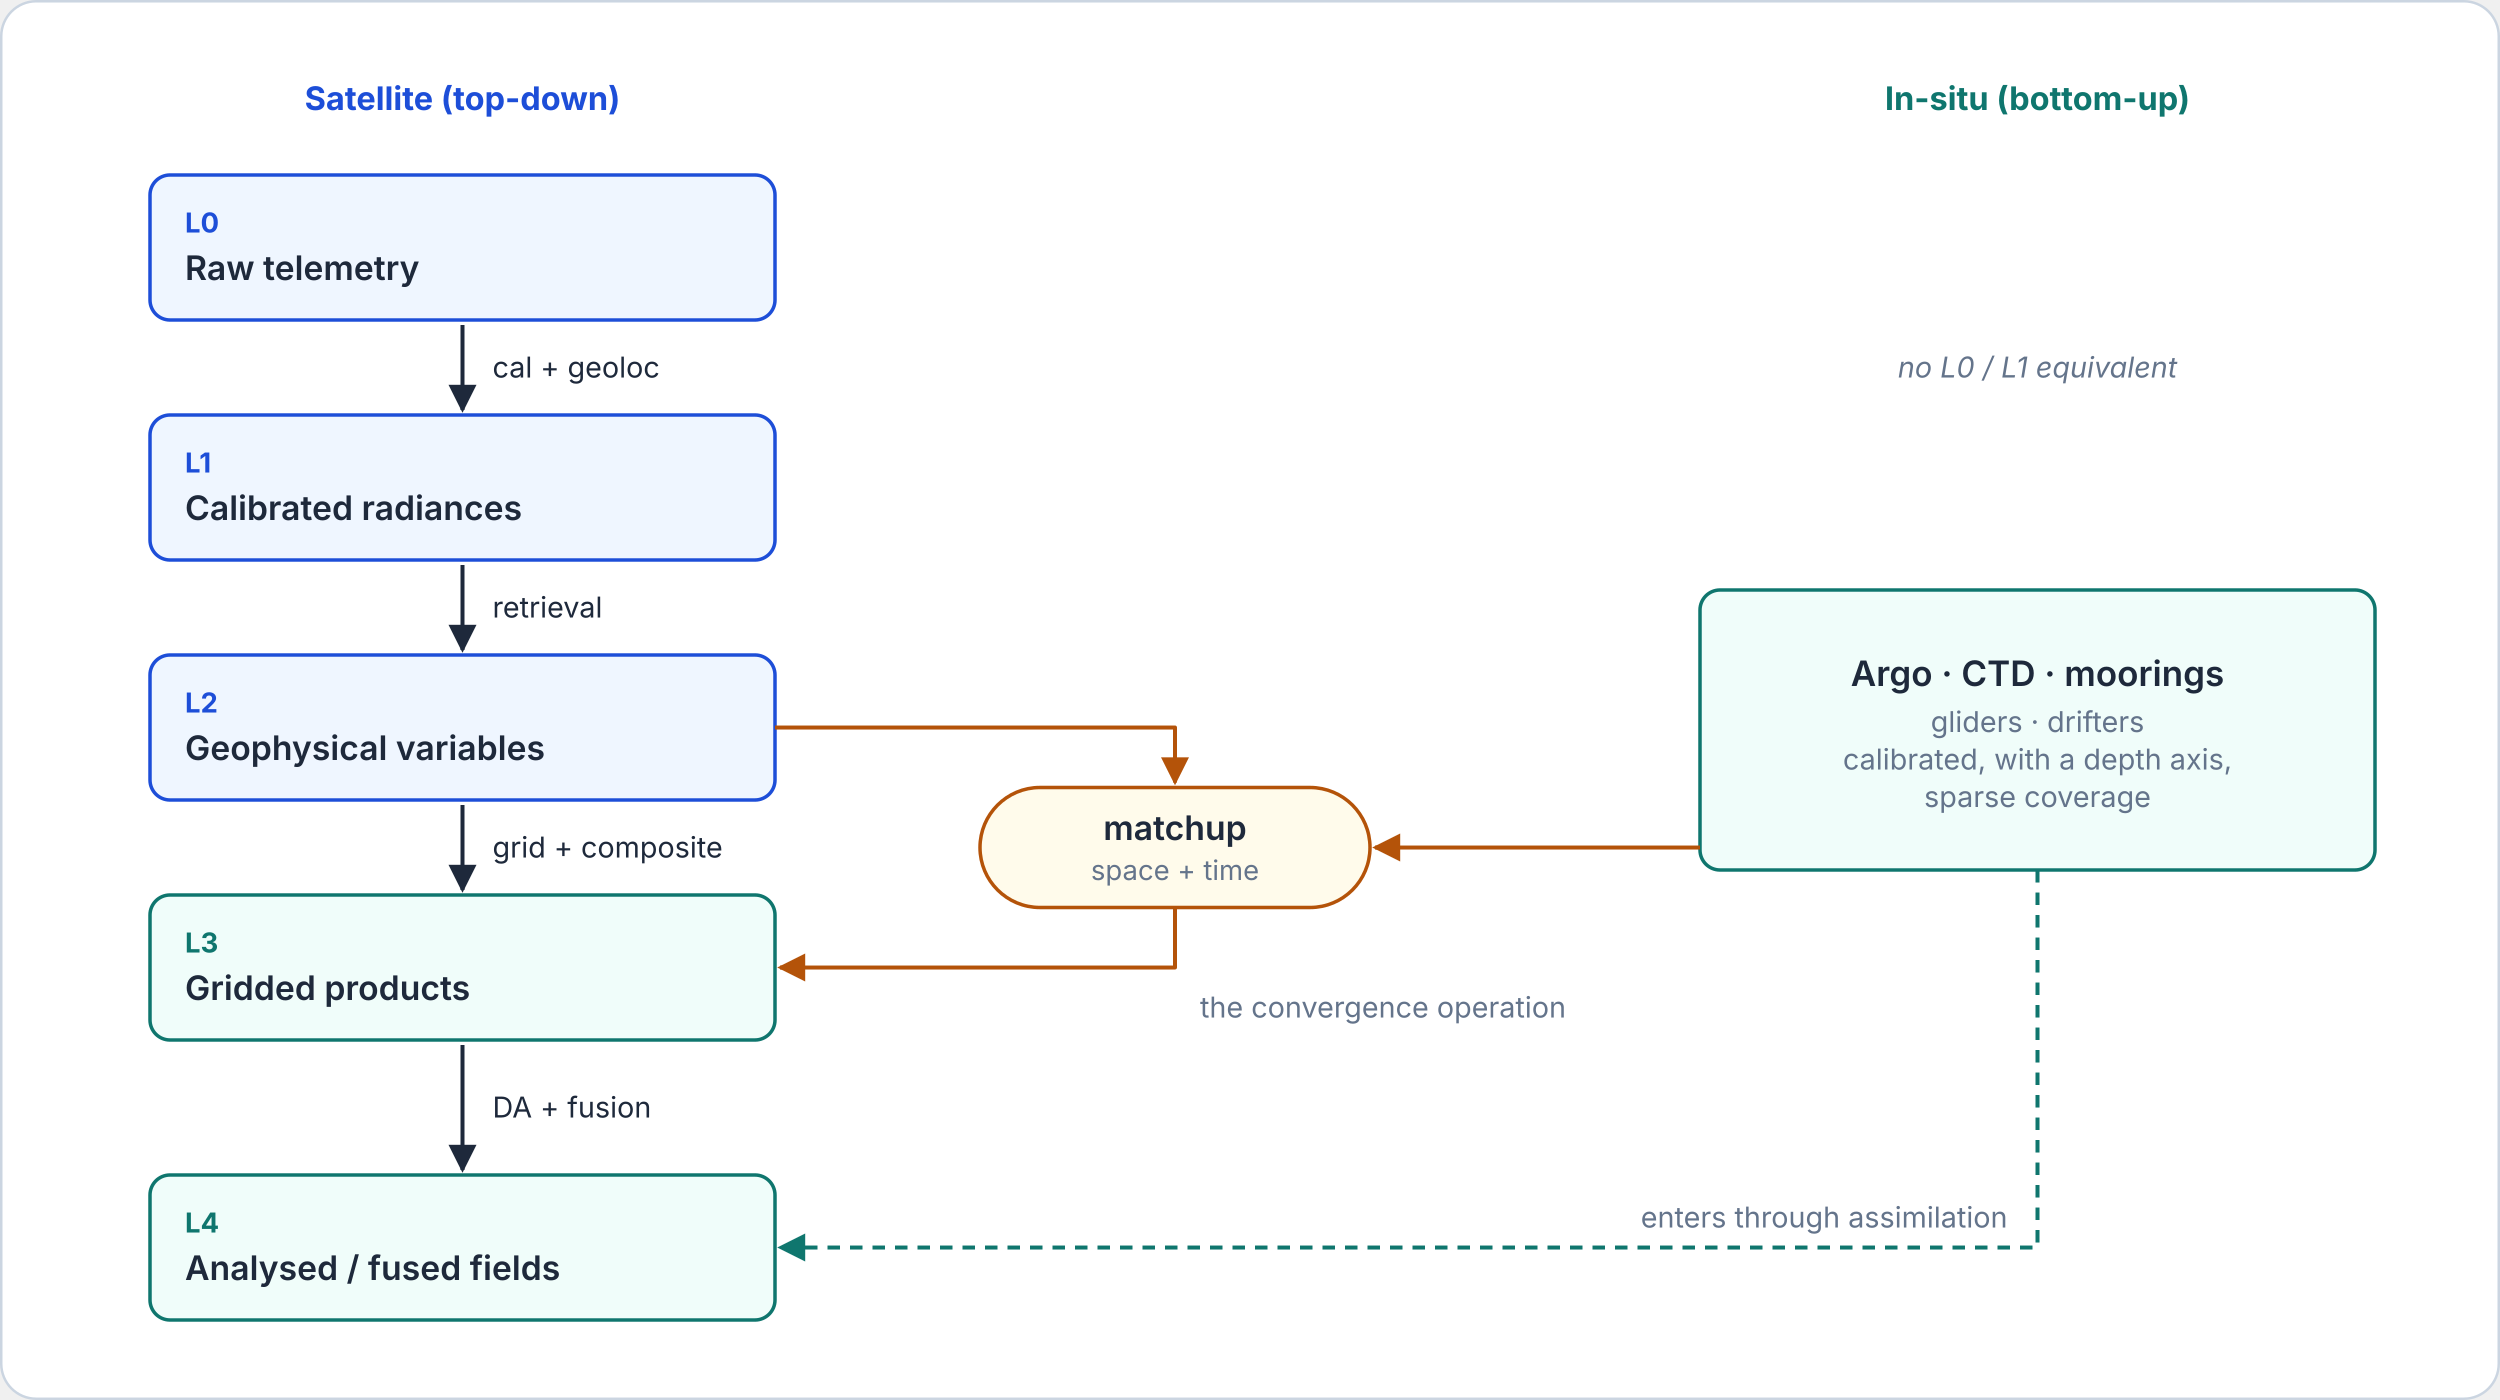
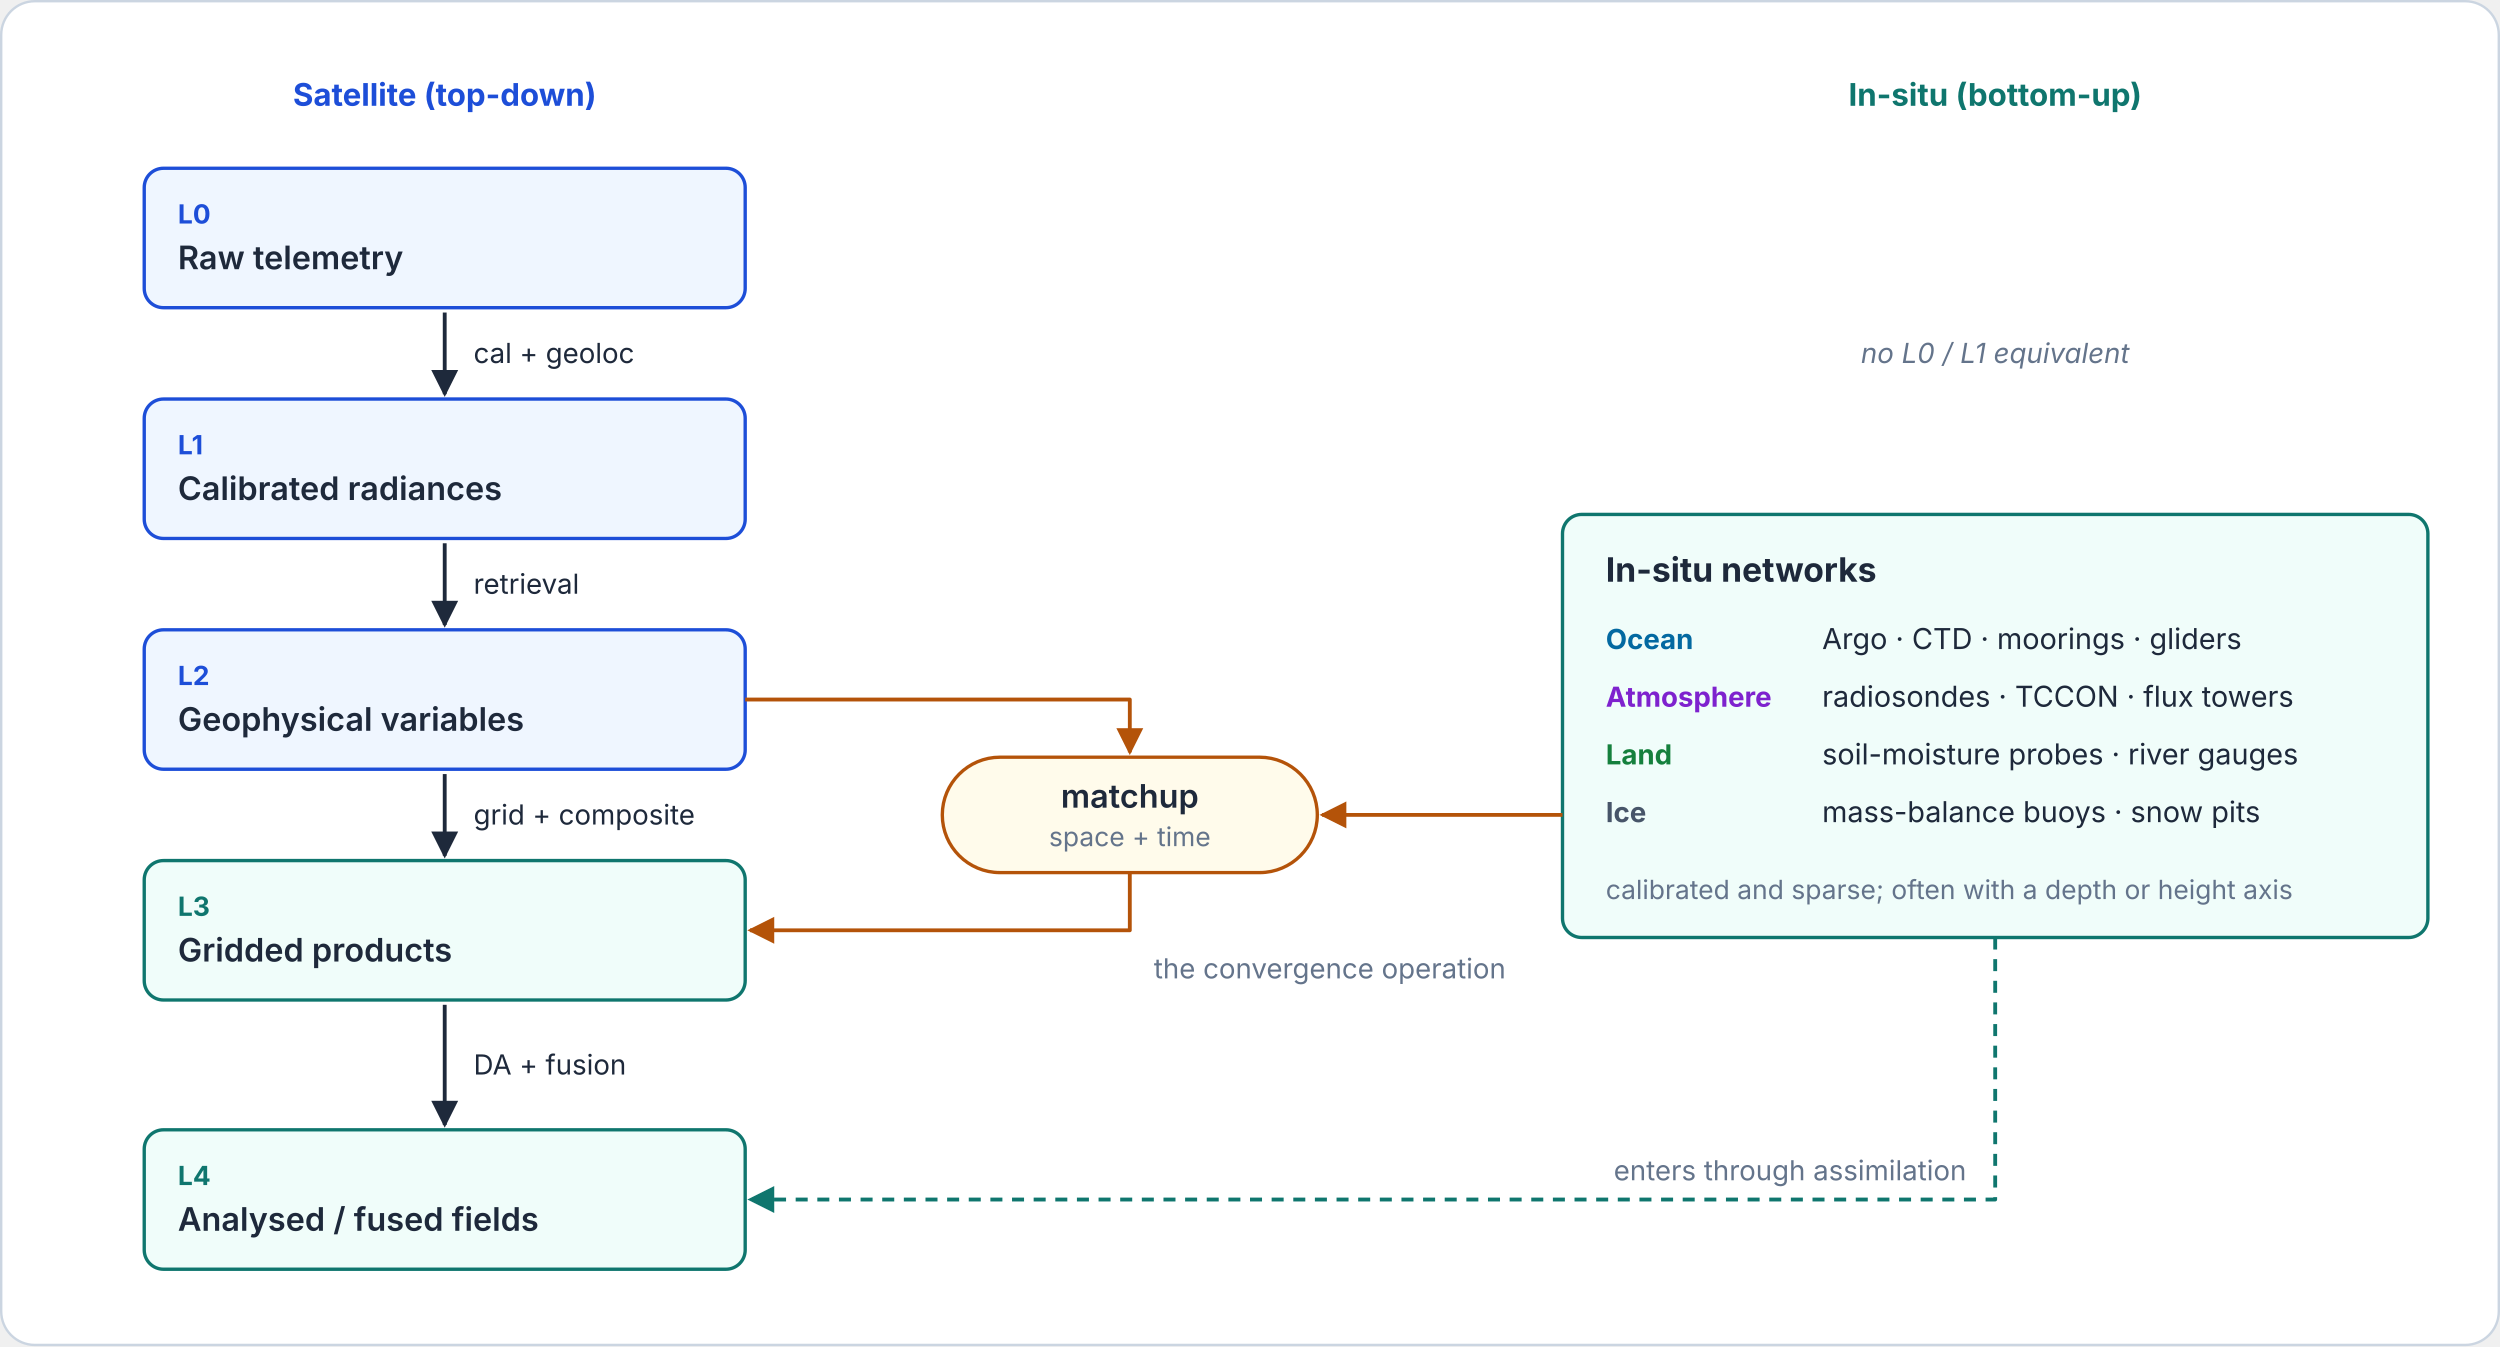
- <svg xmlns="http://www.w3.org/2000/svg" viewBox="0 0 1000 560" width="1000" height="560" role="img" aria-label="Two streams converge: the satellite chain runs L0 to L4, in-situ observations join it by spatiotemporal matchup between L2 and L3, and enter L4 through assimilation." font-family="Inter, 'Helvetica Neue', Arial, 'DejaVu Sans', sans-serif">
+ <svg xmlns="http://www.w3.org/2000/svg" viewBox="0 0 1040 560" width="1040" height="560" role="img" aria-label="Two streams converge: the satellite chain runs L0 to L4; in-situ networks in every domain join it by spatiotemporal matchup between L2 and L3, and enter L4 through assimilation." font-family="Inter, 'Helvetica Neue', Arial, 'DejaVu Sans', sans-serif">
  <defs>
    <marker id="m0f766e" viewBox="0 0 10 10" refX="9" refY="5" markerWidth="7" markerHeight="7" orient="auto-start-reverse">
      <path d="M0,0 L10,5 L0,10 z" fill="#0f766e" />
    </marker>
    <marker id="m1e293b" viewBox="0 0 10 10" refX="9" refY="5" markerWidth="7" markerHeight="7" orient="auto-start-reverse">
      <path d="M0,0 L10,5 L0,10 z" fill="#1e293b" />
    </marker>
    <marker id="mb45309" viewBox="0 0 10 10" refX="9" refY="5" markerWidth="7" markerHeight="7" orient="auto-start-reverse">
      <path d="M0,0 L10,5 L0,10 z" fill="#b45309" />
    </marker>
  </defs>
-   <rect x="0.5" y="0.5" width="999" height="559" rx="14" fill="#ffffff" stroke="#cbd5e1" />
+   <rect x="0.5" y="0.5" width="1039" height="559" rx="14" fill="#ffffff" stroke="#cbd5e1" />
  <text x="185.0" y="44.0" font-size="13" fill="#1d4ed8" text-anchor="middle" font-weight="700">Satellite  (top-down)</text>
  <rect x="60.0" y="70.0" width="250.0" height="58.0" rx="8" fill="#eff6ff" stroke="#1d4ed8" stroke-width="1.4" />
  <text x="74.0" y="93.0" font-size="11" fill="#1d4ed8" text-anchor="start" font-weight="700">L0</text>
  <text x="74.0" y="112.0" font-size="13.5" fill="#1e293b" text-anchor="start" font-weight="600">Raw telemetry</text>
  <rect x="60.0" y="166.0" width="250.0" height="58.0" rx="8" fill="#eff6ff" stroke="#1d4ed8" stroke-width="1.4" />
  <text x="74.0" y="189.0" font-size="11" fill="#1d4ed8" text-anchor="start" font-weight="700">L1</text>
  <text x="74.0" y="208.0" font-size="13.5" fill="#1e293b" text-anchor="start" font-weight="600">Calibrated radiances</text>
  <rect x="60.0" y="262.0" width="250.0" height="58.0" rx="8" fill="#eff6ff" stroke="#1d4ed8" stroke-width="1.4" />
  <text x="74.0" y="285.0" font-size="11" fill="#1d4ed8" text-anchor="start" font-weight="700">L2</text>
  <text x="74.0" y="304.0" font-size="13.5" fill="#1e293b" text-anchor="start" font-weight="600">Geophysical variables</text>
  <rect x="60.0" y="358.0" width="250.0" height="58.0" rx="8" fill="#f0fdfa" stroke="#0f766e" stroke-width="1.4" />
  <text x="74.0" y="381.0" font-size="11" fill="#0f766e" text-anchor="start" font-weight="700">L3</text>
  <text x="74.0" y="400.0" font-size="13.5" fill="#1e293b" text-anchor="start" font-weight="600">Gridded products</text>
  <rect x="60.0" y="470.0" width="250.0" height="58.0" rx="8" fill="#f0fdfa" stroke="#0f766e" stroke-width="1.4" />
  <text x="74.0" y="493.0" font-size="11" fill="#0f766e" text-anchor="start" font-weight="700">L4</text>
  <text x="74.0" y="512.0" font-size="13.5" fill="#1e293b" text-anchor="start" font-weight="600">Analysed / fused fields</text>
  <path d="M185.0,130.0 L185.0,164.0" fill="none" stroke="#1e293b" stroke-width="1.6" stroke-linejoin="round" marker-end="url(#m1e293b)" />
  <text x="197.0" y="151.0" font-size="11.5" fill="#1e293b" text-anchor="start" font-weight="400">cal + geoloc</text>
  <path d="M185.0,226.0 L185.0,260.0" fill="none" stroke="#1e293b" stroke-width="1.6" stroke-linejoin="round" marker-end="url(#m1e293b)" />
  <text x="197.0" y="247.0" font-size="11.5" fill="#1e293b" text-anchor="start" font-weight="400">retrieval</text>
  <path d="M185.0,322.0 L185.0,356.0" fill="none" stroke="#1e293b" stroke-width="1.6" stroke-linejoin="round" marker-end="url(#m1e293b)" />
  <text x="197.0" y="343.0" font-size="11.5" fill="#1e293b" text-anchor="start" font-weight="400">grid + composite</text>
  <path d="M185.0,418.0 L185.0,468.0" fill="none" stroke="#1e293b" stroke-width="1.6" stroke-linejoin="round" marker-end="url(#m1e293b)" />
  <text x="197.0" y="447.0" font-size="11.5" fill="#1e293b" text-anchor="start" font-weight="400">DA + fusion</text>
-   <text x="815.0" y="44.0" font-size="13" fill="#0f766e" text-anchor="middle" font-weight="700">In-situ  (bottom-up)</text>
-   <text x="815.0" y="151.0" font-size="11.5" fill="#64748b" text-anchor="middle" font-weight="400" font-style="italic">no L0 / L1 equivalent</text>
-   <rect x="680.0" y="236.0" width="270.0" height="112.0" rx="8" fill="#f0fdfa" stroke="#0f766e" stroke-width="1.4" />
-   <text x="815.0" y="274.4" font-size="14" fill="#1e293b" text-anchor="middle" font-weight="600">Argo · CTD · moorings</text>
-   <text x="815.0" y="292.8" font-size="11.5" fill="#64748b" text-anchor="middle" font-weight="400">gliders · drifters</text>
-   <text x="815.0" y="307.8" font-size="11.5" fill="#64748b" text-anchor="middle" font-weight="400">calibrated, with a depth axis,</text>
-   <text x="815.0" y="322.8" font-size="11.5" fill="#64748b" text-anchor="middle" font-weight="400">sparse coverage</text>
+   <text x="830.0" y="44.0" font-size="13" fill="#0f766e" text-anchor="middle" font-weight="700">In-situ  (bottom-up)</text>
+   <text x="830.0" y="151.0" font-size="11.5" fill="#64748b" text-anchor="middle" font-weight="400" font-style="italic">no L0 / L1 equivalent</text>
+   <rect x="650.0" y="214.0" width="360.0" height="176.0" rx="8" fill="#f0fdfa" stroke="#0f766e" stroke-width="1.4" />
+   <text x="668.0" y="242.0" font-size="14" fill="#1e293b" text-anchor="start" font-weight="700">In-situ networks</text>
+   <text x="668.0" y="270.0" font-size="11.5" fill="#0369a1" text-anchor="start" font-weight="700">Ocean</text>
+   <text x="758.0" y="270.0" font-size="12" fill="#1e293b" text-anchor="start" font-weight="400">Argo · CTD · moorings · gliders</text>
+   <text x="668.0" y="294.0" font-size="11.5" fill="#7e22ce" text-anchor="start" font-weight="700">Atmosphere</text>
+   <text x="758.0" y="294.0" font-size="12" fill="#1e293b" text-anchor="start" font-weight="400">radiosondes · TCCON · flux towers</text>
+   <text x="668.0" y="318.0" font-size="11.5" fill="#15803d" text-anchor="start" font-weight="700">Land</text>
+   <text x="758.0" y="318.0" font-size="12" fill="#1e293b" text-anchor="start" font-weight="400">soil-moisture probes · river gauges</text>
+   <text x="668.0" y="342.0" font-size="11.5" fill="#475569" text-anchor="start" font-weight="700">Ice</text>
+   <text x="758.0" y="342.0" font-size="12" fill="#1e293b" text-anchor="start" font-weight="400">mass-balance buoys · snow pits</text>
+   <text x="668.0" y="374.0" font-size="11" fill="#64748b" text-anchor="start" font-weight="400">calibrated and sparse; often with a depth or height axis</text>
  <rect x="392.0" y="315.0" width="156.0" height="48.0" rx="24" fill="#fffbeb" stroke="#b45309" stroke-width="1.4" />
  <text x="470.0" y="336.0" font-size="13.5" fill="#1e293b" text-anchor="middle" font-weight="600">matchup</text>
  <text x="470.0" y="352.0" font-size="11" fill="#64748b" text-anchor="middle" font-weight="400">space + time</text>
  <path d="M310.0,291.0 L470.0,291.0 L470.0,313.0" fill="none" stroke="#b45309" stroke-width="1.6" stroke-linejoin="round" marker-end="url(#mb45309)" />
-   <path d="M680.0,339.0 L550.0,339.0" fill="none" stroke="#b45309" stroke-width="1.6" stroke-linejoin="round" marker-end="url(#mb45309)" />
+   <path d="M650.0,339.0 L550.0,339.0" fill="none" stroke="#b45309" stroke-width="1.6" stroke-linejoin="round" marker-end="url(#mb45309)" />
  <path d="M470.0,363.0 L470.0,387.0 L312.0,387.0" fill="none" stroke="#b45309" stroke-width="1.6" stroke-linejoin="round" marker-end="url(#mb45309)" />
  <text x="480.0" y="407.0" font-size="11.5" fill="#64748b" text-anchor="start" font-weight="400">the convergence operation</text>
-   <path d="M815.0,348.0 L815.0,499.0 L312.0,499.0" fill="none" stroke="#0f766e" stroke-width="1.6" stroke-linejoin="round" stroke-dasharray="5 4" marker-end="url(#m0f766e)" />
-   <text x="803.0" y="491.0" font-size="11.5" fill="#64748b" text-anchor="end" font-weight="400">enters through assimilation</text>
+   <path d="M830.0,390.0 L830.0,499.0 L312.0,499.0" fill="none" stroke="#0f766e" stroke-width="1.6" stroke-linejoin="round" stroke-dasharray="5 4" marker-end="url(#m0f766e)" />
+   <text x="818.0" y="491.0" font-size="11.5" fill="#64748b" text-anchor="end" font-weight="400">enters through assimilation</text>
</svg>
